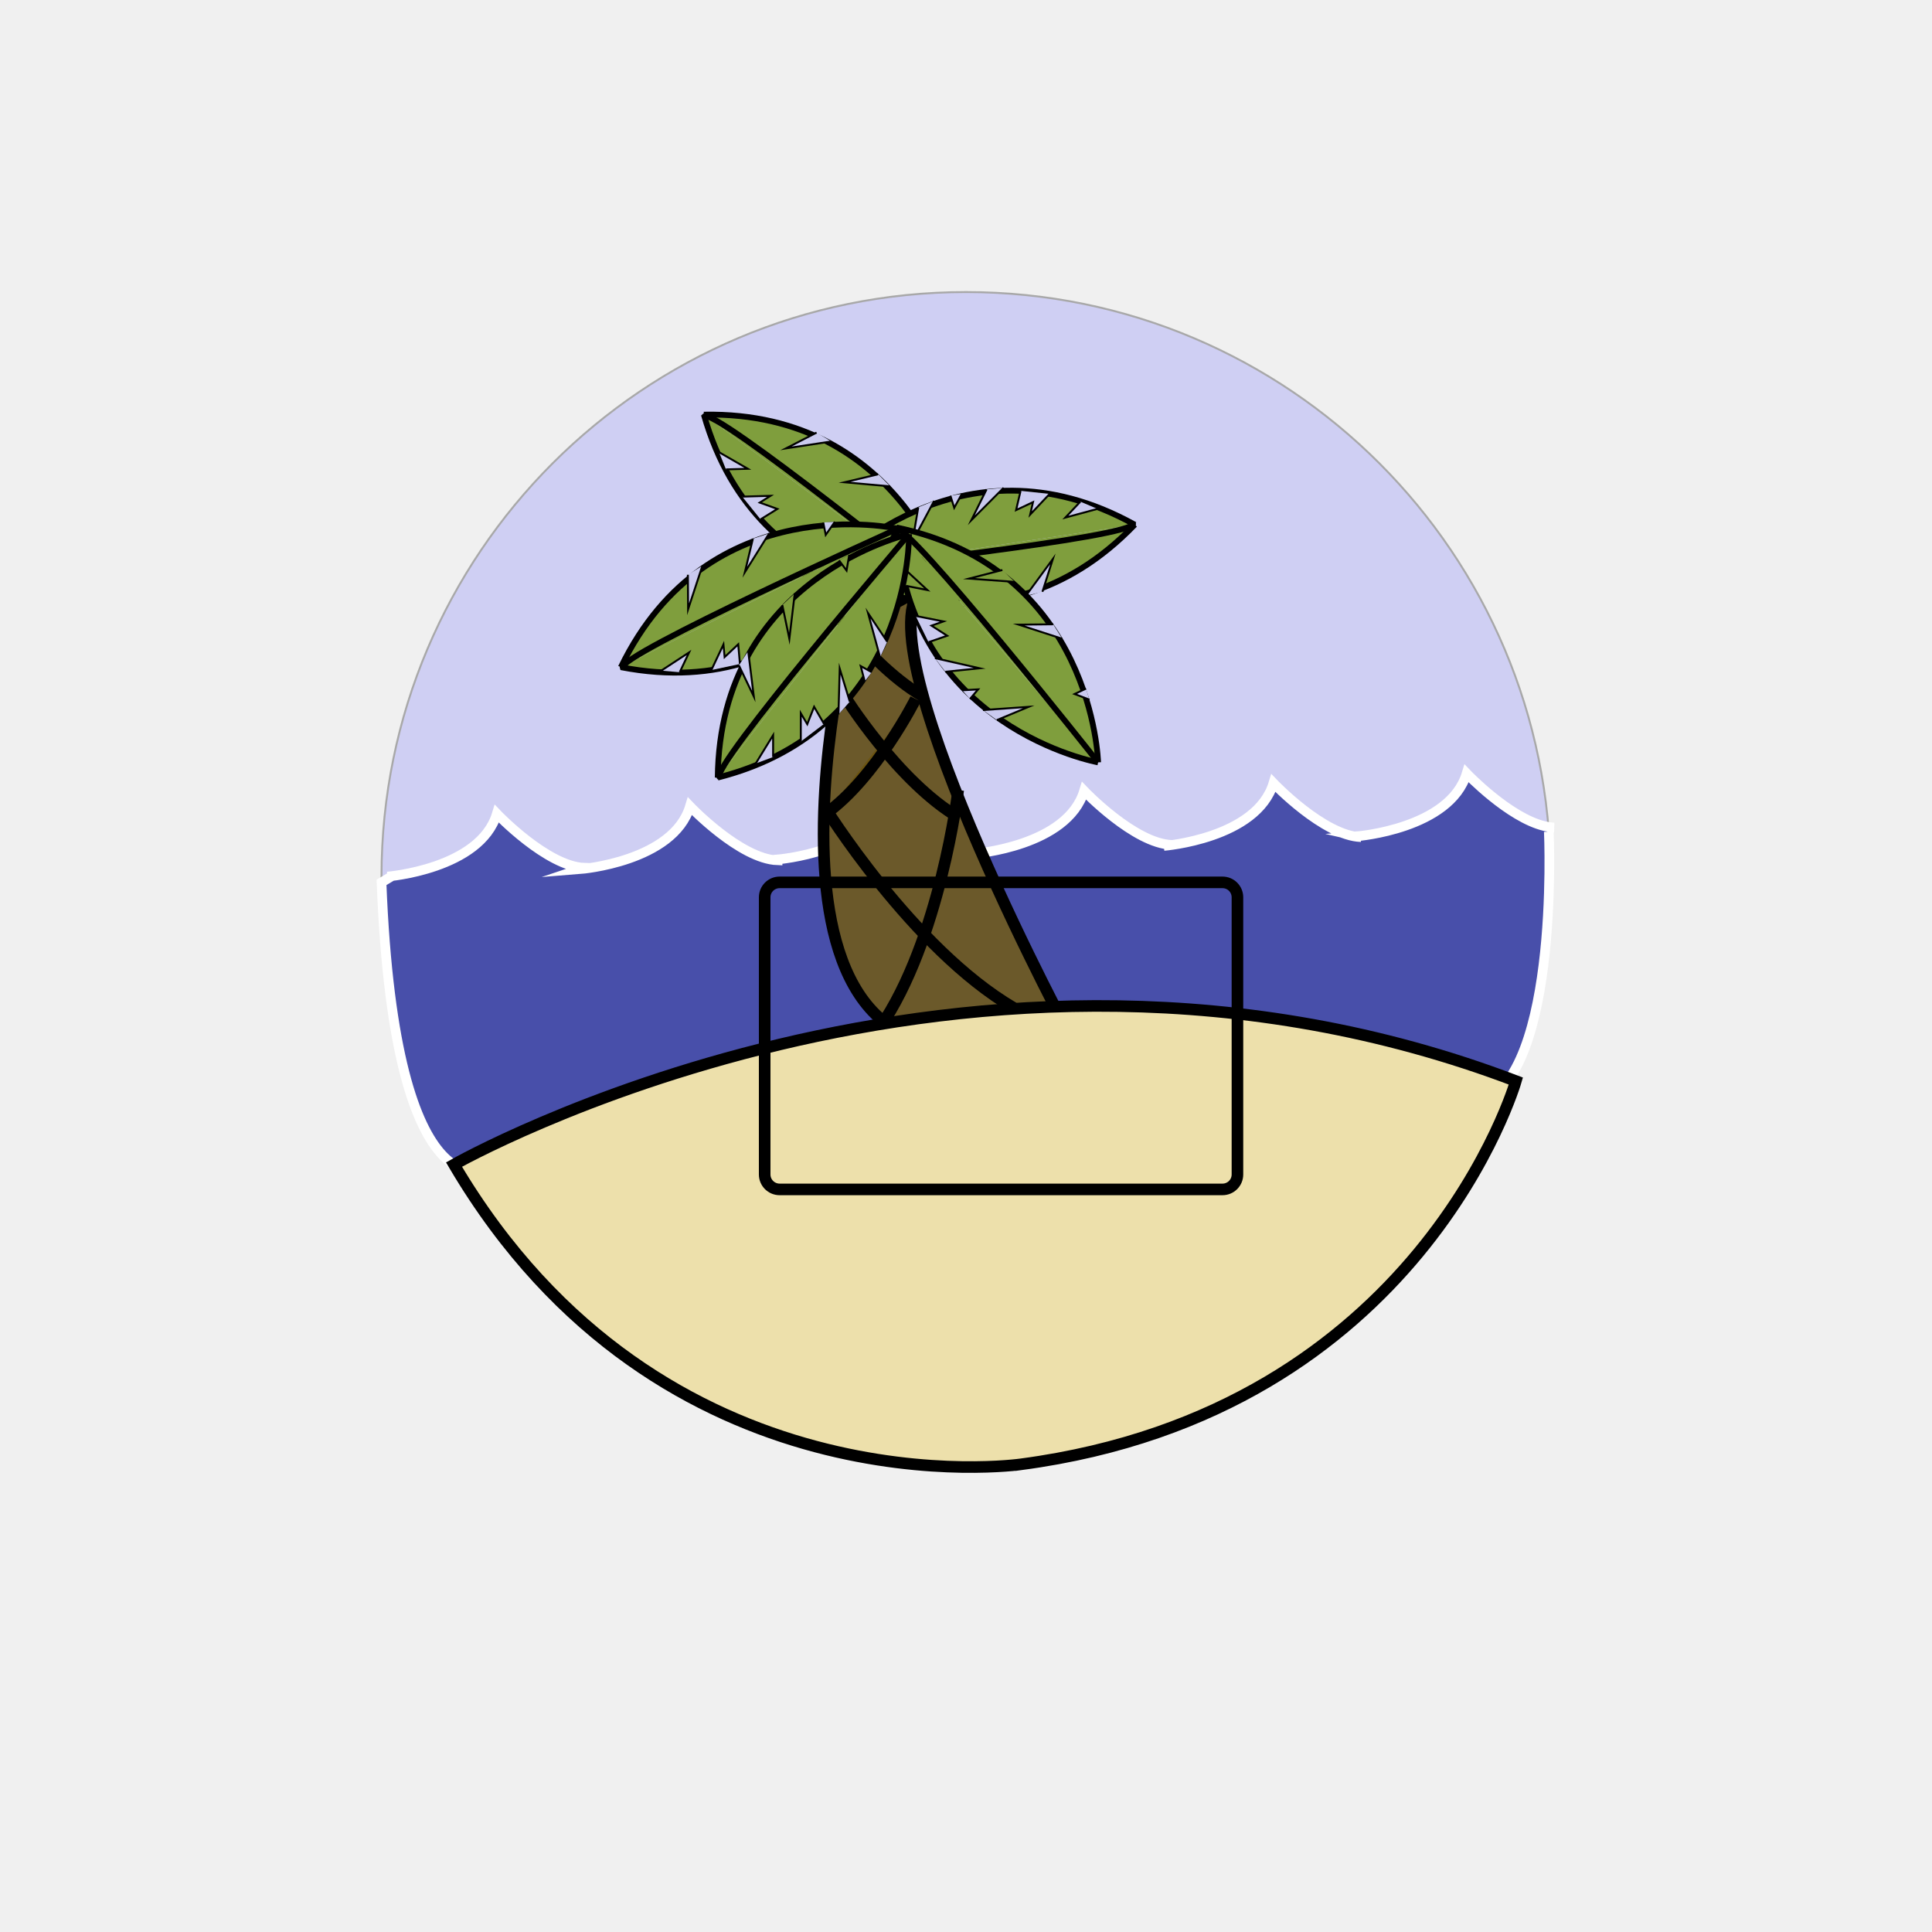
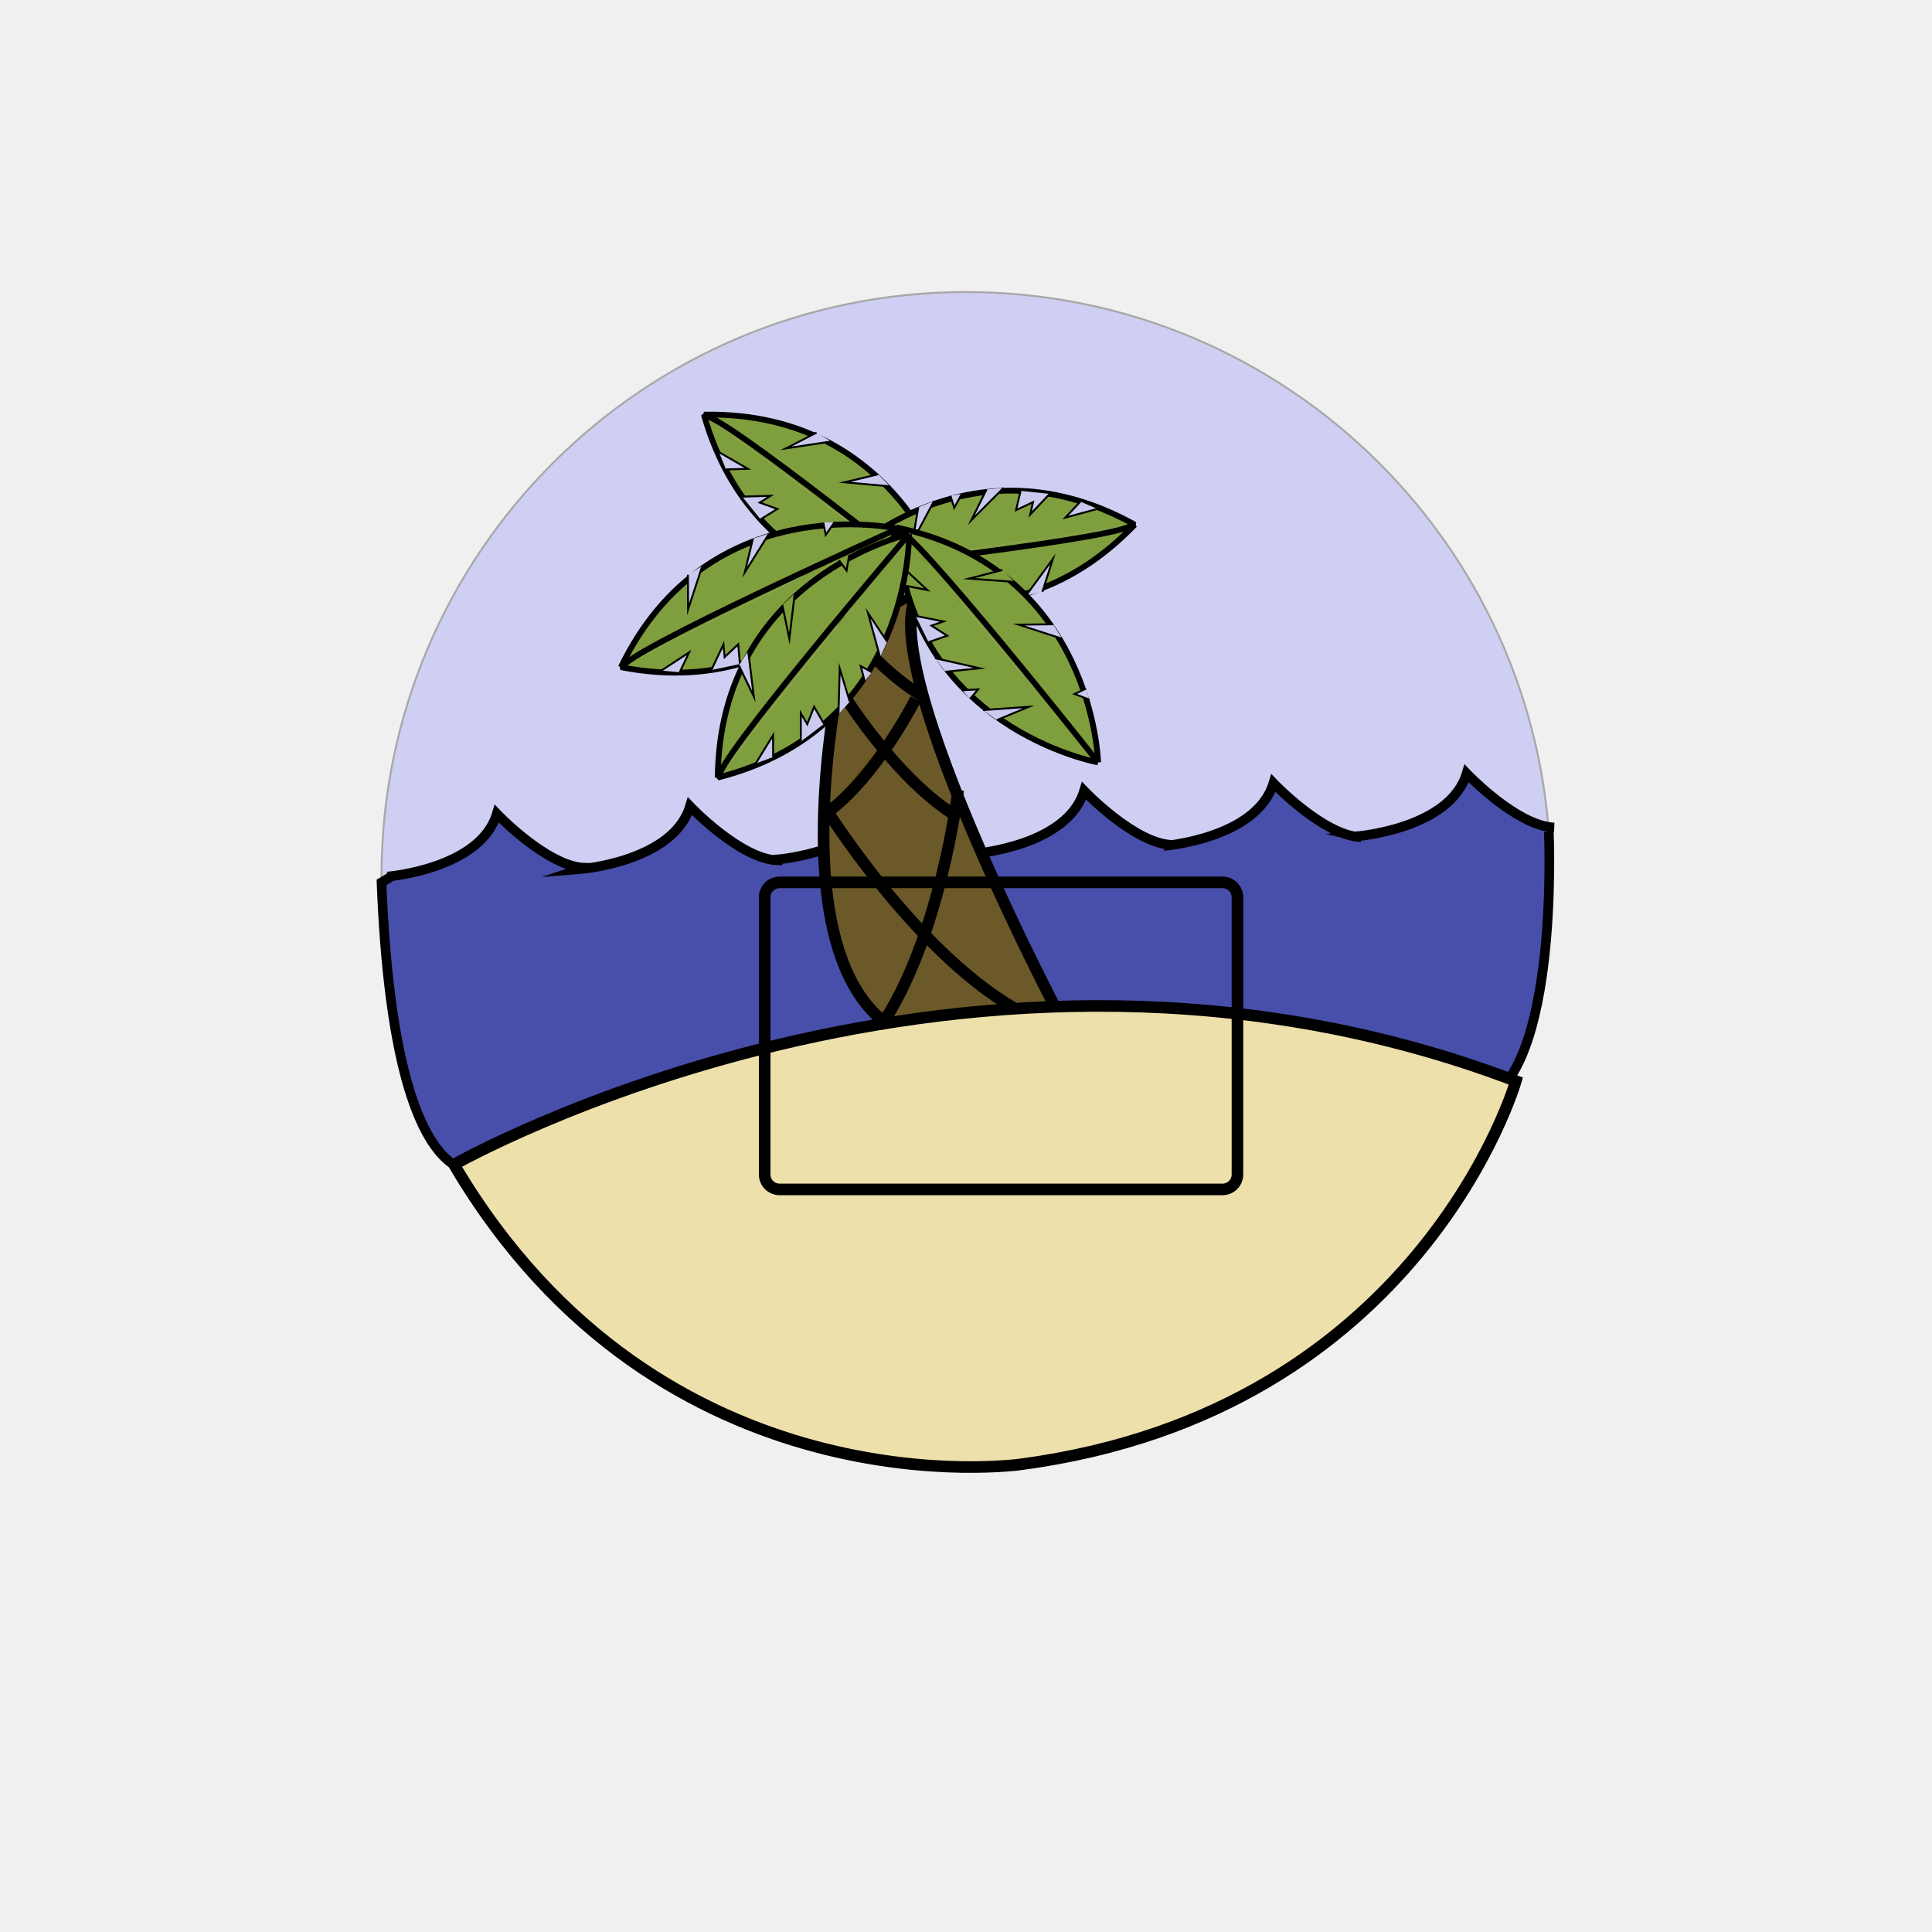
<svg xmlns="http://www.w3.org/2000/svg" version="1.1" id="Layer_2" x="0px" y="0px" viewBox="0 0 1000 1000" enable-background="new 0 0 1000 1000" xml:space="preserve">
  <circle opacity="0.3" fill="#8383FC" stroke="#000000" stroke-miterlimit="10" enable-background="new    " cx="500" cy="453.711" r="302.542" />
  <circle display="none" opacity="0.3" stroke="#000000" stroke-miterlimit="10" enable-background="new    " cx="500" cy="456.711" r="302.542" />
  <g id="Layer_x5F_1" display="none">
    <path display="inline" fill="#FFFFFF" stroke="#000000" stroke-width="4" stroke-miterlimit="10" d="M444.525,594.475   c0,6.627-5.373,12-12,12H331.102c-6.627,0-12-5.373-12-12V348.983c0-6.627,5.373-12,12-12h101.424c6.627,0,12,5.373,12,12   L444.525,594.475L444.525,594.475z" />
    <path display="inline" fill="#FFFFFF" stroke="#000000" stroke-width="4" stroke-miterlimit="10" d="M656.459,594.475   c0,6.627-5.371,12-12,12H543.034c-6.627,0-12-5.373-12-12V348.983c0-6.627,5.373-12,12-12h101.425c6.629,0,12,5.373,12,12V594.475z   " />
    <path display="inline" fill="#FFFFFF" stroke="#000000" stroke-width="4" stroke-miterlimit="10" d="M569.949,515.729   c0,6.627-5.373,12-12,12H456.525c-6.627,0-12-5.373-12-12V270.237c0-6.627,5.373-12,12-12h101.424c6.627,0,12,5.373,12,12V515.729z   " />
    <path display="inline" fill="#FFFFFF" stroke="#000000" stroke-width="5" stroke-miterlimit="10" d="M723.729,521.116   c0,13.261-10.744,24-24,24H300.271c-13.255,0-24-10.739-24-24V318.272c0-13.254,10.745-24,24-24h399.457c13.256,0,24,10.746,24,24   L723.729,521.116L723.729,521.116z" />
    <path display="inline" fill="#FFFFFF" stroke="#000000" stroke-width="3" stroke-miterlimit="10" d="M686.173,483.659   c0,13.261-10.744,24-24,24H333.898c-13.255,0-24-10.739-24-24V350.308c0-13.254,10.745-24,24-24h328.272c13.256,0,24,10.746,24,24   L686.173,483.659L686.173,483.659z" />
    <path id="vecmap" display="inline" fill="none" stroke="#000000" stroke-width="9" stroke-miterlimit="10" d="M348.052,427.712   c0,31.853,20.468,57.628,45.763,57.628" />
    <path id="vecmap_1_" display="inline" fill="none" stroke="#000000" stroke-width="4" stroke-miterlimit="10" d="M584.477,549.116   c0,44.972,39.42,81.355,88.135,81.355" />
    <path id="vecmap_2_" display="inline" fill="none" stroke="#000000" stroke-width="4" stroke-miterlimit="10" d="M412.609,545.116   c0,44.972-39.42,81.355-88.135,81.355" />
    <g display="inline">
      <line id="vecmap_3_" fill="none" stroke="#000000" stroke-width="3" stroke-miterlimit="10" x1="317.407" y1="356.645" x2="678.427" y2="356.645" />
    </g>
    <g display="inline">
      <line id="vecmap_4_" fill="none" stroke="#000000" stroke-width="3" stroke-miterlimit="10" x1="368.543" y1="365.119" x2="368.543" y2="497.322" />
    </g>
    <g display="inline">
      <line id="vecmap_5_" fill="none" stroke="#000000" stroke-width="3" stroke-miterlimit="10" x1="637.715" y1="365.119" x2="637.715" y2="497.322" />
    </g>
    <g display="inline">
      <rect id="vecmaprec" x="317.407" y="385.323" fill="#FFFFFF" stroke="#000000" stroke-width="3" stroke-miterlimit="10" width="355.205" height="80" />
    </g>
    <g display="inline">
      <line fill="none" stroke="#000000" stroke-width="3" stroke-miterlimit="10" x1="317.407" y1="465.323" x2="672.611" y2="465.323" />
    </g>
  </g>
  <text transform="matrix(1 0 0 1 461.9832 703.8977)" display="none" enable-background="new    " font-family="'MyriadPro-Regular'" font-size="72">3X</text>
-   <path fill="#484FAA" stroke="#FFFFFF" stroke-width="5" stroke-miterlimit="10" d="M801.662,430.452  c0,0,6.338,137.048-41.162,141.548l-506,32.5c0,0-50.051,30.422-57.025-147.789l5.025-3h-2c0,0,48-3.799,56.667-32.505  c0,0,26,27.294,45.333,27.961l-2.035,0.681c0,0,48-3.799,56.667-32.505c0,0,26,27.294,45.333,27.961v-0.456  c0,0,48-3.799,56.667-32.505c0,0,26,27.294,45.333,27.961v1.544c0,0,48-3.799,56.667-32.505c0,0,25.999,27.294,45.333,27.961  l-4,0.544c0,0,48-3.799,56.667-32.505c0,0,25.999,27.294,45.333,27.961l-2-0.456c0,0,48-3.799,56.667-32.505  c0,0,21.815,22.902,40.34,27.261c0.667,0.157,1.329,0.29,1.986,0.397c1.017,0.165,2.021,0.269,3.007,0.302" />
+   <path fill="#484FAA" stroke="#000000" stroke-width="5" stroke-miterlimit="10" d="M801.662,430.452  c0,0,6.338,137.048-41.162,141.548l-506,32.5c0,0-50.051,30.422-57.025-147.789l5.025-3h-2c0,0,48-3.799,56.667-32.505  c0,0,26,27.294,45.333,27.961l-2.035,0.681c0,0,48-3.799,56.667-32.505c0,0,26,27.294,45.333,27.961v-0.456  c0,0,48-3.799,56.667-32.505c0,0,26,27.294,45.333,27.961v1.544c0,0,48-3.799,56.667-32.505c0,0,25.999,27.294,45.333,27.961  l-4,0.544c0,0,48-3.799,56.667-32.505c0,0,25.999,27.294,45.333,27.961l-2-0.456c0,0,48-3.799,56.667-32.505  c0,0,21.815,22.902,40.34,27.261c0.667,0.157,1.329,0.29,1.986,0.397c1.017,0.165,2.021,0.269,3.007,0.302" />
  <g id="Layer_3">
    <path fill="#6B592A" stroke="#000000" stroke-width="6" stroke-miterlimit="10" d="M439.556,324.882   c0,0-69.687,278.282,110.295,203.616c0,0-115.82-218.619-65.919-227.309L439.556,324.882z" />
    <path fill="#6B5412" stroke="#000000" stroke-width="6" stroke-miterlimit="10" d="M473.948,361.792   c0,0-20.496,40.787-46.639,59.414" />
    <path fill="none" stroke="#000000" stroke-width="6" stroke-miterlimit="10" d="M436.743,359.686c0,0,27.769,44.858,59.771,63.627" />
    <path fill="none" stroke="#000000" stroke-width="6" stroke-miterlimit="10" d="M426.634,417.344c0,0,45.525,73.541,97.99,104.311" />
    <path fill="none" stroke="#000000" stroke-width="6" stroke-miterlimit="10" d="M495.955,408.959c0,0-9.312,77.779-40.653,123.08" />
    <path fill="none" stroke="#000000" stroke-width="6" stroke-miterlimit="10" d="M417.743,296.686c0,0,27.769,44.858,59.771,63.627" />
  </g>
  <path fill="#FFFFFF" stroke="#000000" stroke-miterlimit="10" d="M620.219,343.602" />
  <path display="none" fill="#E4E4EF" stroke="#000000" stroke-width="2" stroke-miterlimit="10" d="M383.592,609.329  c0,0,41.716-44.212,15.288,15.768" />
  <path fill="#EDE0AB" stroke="#000000" stroke-width="6" stroke-miterlimit="10" d="M234.996,602.778  c0,0,265.73-151.195,549.617-43.236c0,0-49.033,170.798-256.072,198.379C528.54,757.919,342.493,785.055,234.996,602.778z" />
  <path display="none" fill="#7F9E3D" stroke="#000000" stroke-width="3" stroke-miterlimit="10" d="M464.223,276.828  c0,0-78.911-29.713-127.529,42.813" />
  <g id="Leaf_2_2_">
    <path fill="#7F9E3D" stroke="#000000" stroke-width="3" stroke-miterlimit="10" d="M493.054,309.982   c0,0-24.784-97.333-128.77-95.369" />
    <path fill="#7F9E3D" stroke="#000000" stroke-width="3" stroke-miterlimit="10" d="M364.304,214.585   c28.398,100.053,128.731,95.423,128.731,95.423" />
    <path fill="none" stroke="#000000" stroke-width="3" stroke-miterlimit="10" d="M493.054,309.982   c0,0-124.697-100.399-128.57-94.372" />
    <polyline fill="#CACAEF" stroke="#000000" stroke-miterlimit="10" points="372.172,234.062 387.089,242.64 375.76,242.963  " />
    <polyline fill="#CACAEF" stroke="#000000" stroke-miterlimit="10" points="384.164,257.054 398.826,256.636 393.257,260.139    402.354,263.427 393.659,268.821  " />
    <polyline fill="#CACAEF" stroke="#000000" stroke-miterlimit="10" points="398.745,276.139 422.47,276.117 405.557,281.815  " />
    <polyline fill="#CACAEF" stroke="#000000" stroke-miterlimit="10" points="416.214,289.24 424.119,286.937 421.103,292.733  " />
    <polyline fill="#CACAEF" stroke="#000000" stroke-miterlimit="10" points="428.934,296.83 451.639,289.947 437.097,300.293  " />
    <polyline fill="#CACAEF" stroke="#000000" stroke-miterlimit="10" points="460.799,251.749 437.17,249.619 454.529,245.479  " />
    <polyline fill="#CACAEF" stroke="#000000" stroke-miterlimit="10" points="430.246,228.5 406.793,232.085 422.657,223.912  " />
    <polyline fill="#CACAEF" stroke="#000000" stroke-miterlimit="10" points="481.501,279.355 473.348,278.208 478.478,274.161  " />
  </g>
  <g id="Leaf_2_3_">
    <path fill="#7F9E3D" stroke="#000000" stroke-width="3" stroke-miterlimit="10" d="M428.905,295.342   c0,0,86.405,51.206,158.465-23.791" />
    <path fill="#7F9E3D" stroke="#000000" stroke-width="3" stroke-miterlimit="10" d="M587.375,271.584   C496.492,221.016,428.9,295.309,428.9,295.309" />
    <path fill="none" stroke="#000000" stroke-width="3" stroke-miterlimit="10" d="M428.905,295.342   c0,0,159.149-17.354,157.617-24.354" />
    <polyline fill="#CACAEF" stroke="#000000" stroke-miterlimit="10" points="568.031,263.397 551.422,267.897 559.196,259.65  " />
    <polyline fill="#CACAEF" stroke="#000000" stroke-miterlimit="10" points="543.284,255.645 533.224,266.32 534.678,259.903    525.924,264.02 528.25,254.055  " />
    <polyline fill="#CACAEF" stroke="#000000" stroke-miterlimit="10" points="519.476,252.487 502.732,269.297 510.646,253.3  " />
    <polyline fill="#CACAEF" stroke="#000000" stroke-miterlimit="10" points="497.864,255.598 493.909,262.822 491.937,256.593  " />
    <polyline fill="#CACAEF" stroke="#000000" stroke-miterlimit="10" points="483.505,259.241 472.34,280.176 475.288,262.574  " />
    <polyline fill="#CACAEF" stroke="#000000" stroke-miterlimit="10" points="492.91,313.64 511.108,298.418 501.777,313.631  " />
    <polyline fill="#CACAEF" stroke="#000000" stroke-miterlimit="10" points="530.947,308.434 544.975,289.3 539.555,306.303  " />
    <polyline fill="#CACAEF" stroke="#000000" stroke-miterlimit="10" points="458.745,308.797 465.317,303.835 464.557,310.324  " />
  </g>
  <g id="Leaf_2_1_">
    <path fill="#7F9E3D" stroke="#000000" stroke-width="3" stroke-miterlimit="10" d="M464.648,273.642   c0,0-98.019-21.916-143.296,71.716" />
    <path fill="#7F9E3D" stroke="#000000" stroke-width="3" stroke-miterlimit="10" d="M321.337,345.328   c102.079,19.922,143.326-71.657,143.326-71.657" />
    <path fill="none" stroke="#000000" stroke-width="3" stroke-miterlimit="10" d="M464.648,273.642c0,0-145.94,65.809-142.315,71.989   " />
    <polyline fill="#CACAEF" stroke="#000000" stroke-miterlimit="10" points="342.266,347.119 356.663,337.695 351.827,347.945  " />
    <polyline fill="#CACAEF" stroke="#000000" stroke-miterlimit="10" points="368.196,346.823 374.454,333.556 375.059,340.108    382.107,333.481 382.985,343.675  " />
    <polyline fill="#CACAEF" stroke="#000000" stroke-miterlimit="10" points="391.812,342.449 402.523,321.279 399.955,338.94  " />
    <polyline fill="#CACAEF" stroke="#000000" stroke-miterlimit="10" points="411.397,332.794 412.918,324.701 416.723,330.013  " />
    <polyline fill="#CACAEF" stroke="#000000" stroke-miterlimit="10" points="423.919,324.882 428.049,301.518 430.699,319.167  " />
    <polyline fill="#CACAEF" stroke="#000000" stroke-miterlimit="10" points="398.124,276.073 385.537,296.185 389.696,278.83  " />
    <polyline fill="#CACAEF" stroke="#000000" stroke-miterlimit="10" points="363.57,292.809 356.16,315.348 356.046,297.502  " />
    <polyline fill="#CACAEF" stroke="#000000" stroke-miterlimit="10" points="432.107,270.094 427.397,276.847 426.108,270.442  " />
  </g>
  <g id="Leaf_3_1_" display="none">
    <path display="inline" fill="#7F9E3D" stroke="#000000" stroke-width="3" stroke-miterlimit="10" d="M470.5,276.5c0,0-98,22-99,126   " />
    <path display="inline" fill="#7F9E3D" stroke="#000000" stroke-width="3" stroke-miterlimit="10" d="M371.473,402.48   c100.821-25.536,99.053-125.959,99.053-125.959" />
    <path display="inline" fill="none" stroke="#000000" stroke-width="3" stroke-miterlimit="10" d="M470.5,276.5   c0,0-103.912,121.786-97.997,125.829" />
    <polyline display="inline" fill="#CACAEF" stroke="#000000" stroke-miterlimit="10" points="391.166,395.17 400.166,380.504    400.166,391.837  " />
    <polyline display="inline" fill="#CACAEF" stroke="#000000" stroke-miterlimit="10" points="414.49,383.839 414.49,369.17    417.833,374.837 421.38,365.837 426.523,374.682  " />
    <polyline display="inline" fill="#CACAEF" stroke="#000000" stroke-miterlimit="10" points="433.984,369.807 434.638,346.091    439.851,363.159  " />
    <polyline display="inline" fill="#CACAEF" stroke="#000000" stroke-miterlimit="10" points="447.577,352.719 445.5,344.75    451.208,347.93  " />
    <polyline display="inline" fill="#CACAEF" stroke="#000000" stroke-miterlimit="10" points="455.527,340.22 449.293,317.328    459.22,332.158  " />
    <polyline display="inline" fill="#CACAEF" stroke="#000000" stroke-miterlimit="10" points="411.372,307.083 408.569,330.642    404.926,313.172  " />
    <polyline display="inline" fill="#CACAEF" stroke="#000000" stroke-miterlimit="10" points="387.261,336.962 390.177,360.507    382.459,344.416  " />
    <polyline display="inline" fill="#CACAEF" stroke="#000000" stroke-miterlimit="10" points="439.556,287.176 438.177,295.293    434.279,290.05  " />
  </g>
  <g id="Leaf_3_2_">
    <path fill="#7F9E3D" stroke="#000000" stroke-width="3" stroke-miterlimit="10" d="M568.382,394.574   c0,0-2.57-100.405-104.4-121.563" />
    <path fill="#7F9E3D" stroke="#000000" stroke-width="3" stroke-miterlimit="10" d="M464.007,272.99   c5.491,103.86,104.35,121.607,104.35,121.607" />
    <path fill="none" stroke="#000000" stroke-width="3" stroke-miterlimit="10" d="M568.382,394.574   c0,0-99.313-125.563-104.427-120.544" />
    <polyline fill="#7F9E3D" stroke="#000000" stroke-miterlimit="10" points="467.357,293.727 479.999,305.402 468.881,303.203  " />
    <polyline fill="#CACAEF" stroke="#000000" stroke-miterlimit="10" points="473.948,318.806 488.338,321.652 482.131,323.832    490.271,329.057 480.597,332.387  " />
    <polyline fill="#CACAEF" stroke="#000000" stroke-miterlimit="10" points="483.932,340.651 507.071,345.894 489.315,347.698  " />
    <polyline fill="#CACAEF" stroke="#000000" stroke-miterlimit="10" points="498.059,357.301 506.277,356.81 502.051,361.792  " />
    <polyline fill="#CACAEF" stroke="#000000" stroke-miterlimit="10" points="508.778,367.525 532.444,365.85 515.969,372.713  " />
    <polyline fill="#CACAEF" stroke="#000000" stroke-miterlimit="10" points="549.851,330.638 527.283,323.318 545.129,323.133  " />
    <polyline fill="#7F9E3D" stroke="#000000" stroke-miterlimit="10" points="525.218,301.189 501.554,299.481 518.837,295.031  " />
    <polyline fill="#CACAEF" stroke="#000000" stroke-miterlimit="10" points="563.912,362.148 556.217,359.221 562.117,356.413  " />
    <g id="Leaf_3">
      <path fill="#7F9E3D" stroke="#000000" stroke-width="3" stroke-miterlimit="10" d="M470.5,276.5c0,0-98,22-99,126" />
      <path fill="#7F9E3D" stroke="#000000" stroke-width="3" stroke-miterlimit="10" d="M371.473,402.48    c100.821-25.536,99.053-125.959,99.053-125.959" />
      <path fill="none" stroke="#000000" stroke-width="3" stroke-miterlimit="10" d="M470.5,276.5c0,0-103.912,121.786-97.997,125.829" />
      <polyline fill="#CACAEF" stroke="#000000" stroke-miterlimit="10" points="391.166,395.17 400.166,380.504 400.166,391.837   " />
      <polyline fill="#CACAEF" stroke="#000000" stroke-miterlimit="10" points="414.49,383.839 414.49,369.17 417.833,374.837     421.38,365.837 426.523,374.682   " />
      <polyline fill="#CACAEF" stroke="#000000" stroke-miterlimit="10" points="433.984,369.807 434.638,346.091 439.851,363.159   " />
      <polyline fill="#CACAEF" stroke="#000000" stroke-miterlimit="10" points="447.577,352.719 445.5,344.75 451.208,347.93   " />
      <polyline fill="#CACAEF" stroke="#000000" stroke-miterlimit="10" points="455.527,340.22 449.293,317.328 459.22,332.158   " />
      <polyline fill="#7F9E3D" stroke="#000000" stroke-miterlimit="10" points="411.372,307.083 408.569,330.642 404.926,313.172   " />
      <polyline fill="#CACAEF" stroke="#000000" stroke-miterlimit="10" points="387.261,336.962 390.177,360.507 382.459,344.416   " />
      <polyline fill="#7F9E3D" stroke="#000000" stroke-miterlimit="10" points="439.556,287.176 438.177,295.293 434.279,290.05   " />
    </g>
  </g>
  <path fill="none" stroke="#000000" stroke-width="6" stroke-miterlimit="10" d="M640.5,607.906c0,4.269-3.46,7.729-7.728,7.729  H403.524c-4.268,0-7.728-3.46-7.728-7.729V464.439c0-4.268,3.459-7.728,7.728-7.728h229.248c4.268,0,7.728,3.46,7.728,7.728V607.906  z" />
  <path fill="#484FAA" stroke="#FFFFFF" stroke-width="5" stroke-miterlimit="10" d="M197.474,456.711" />
</svg>
